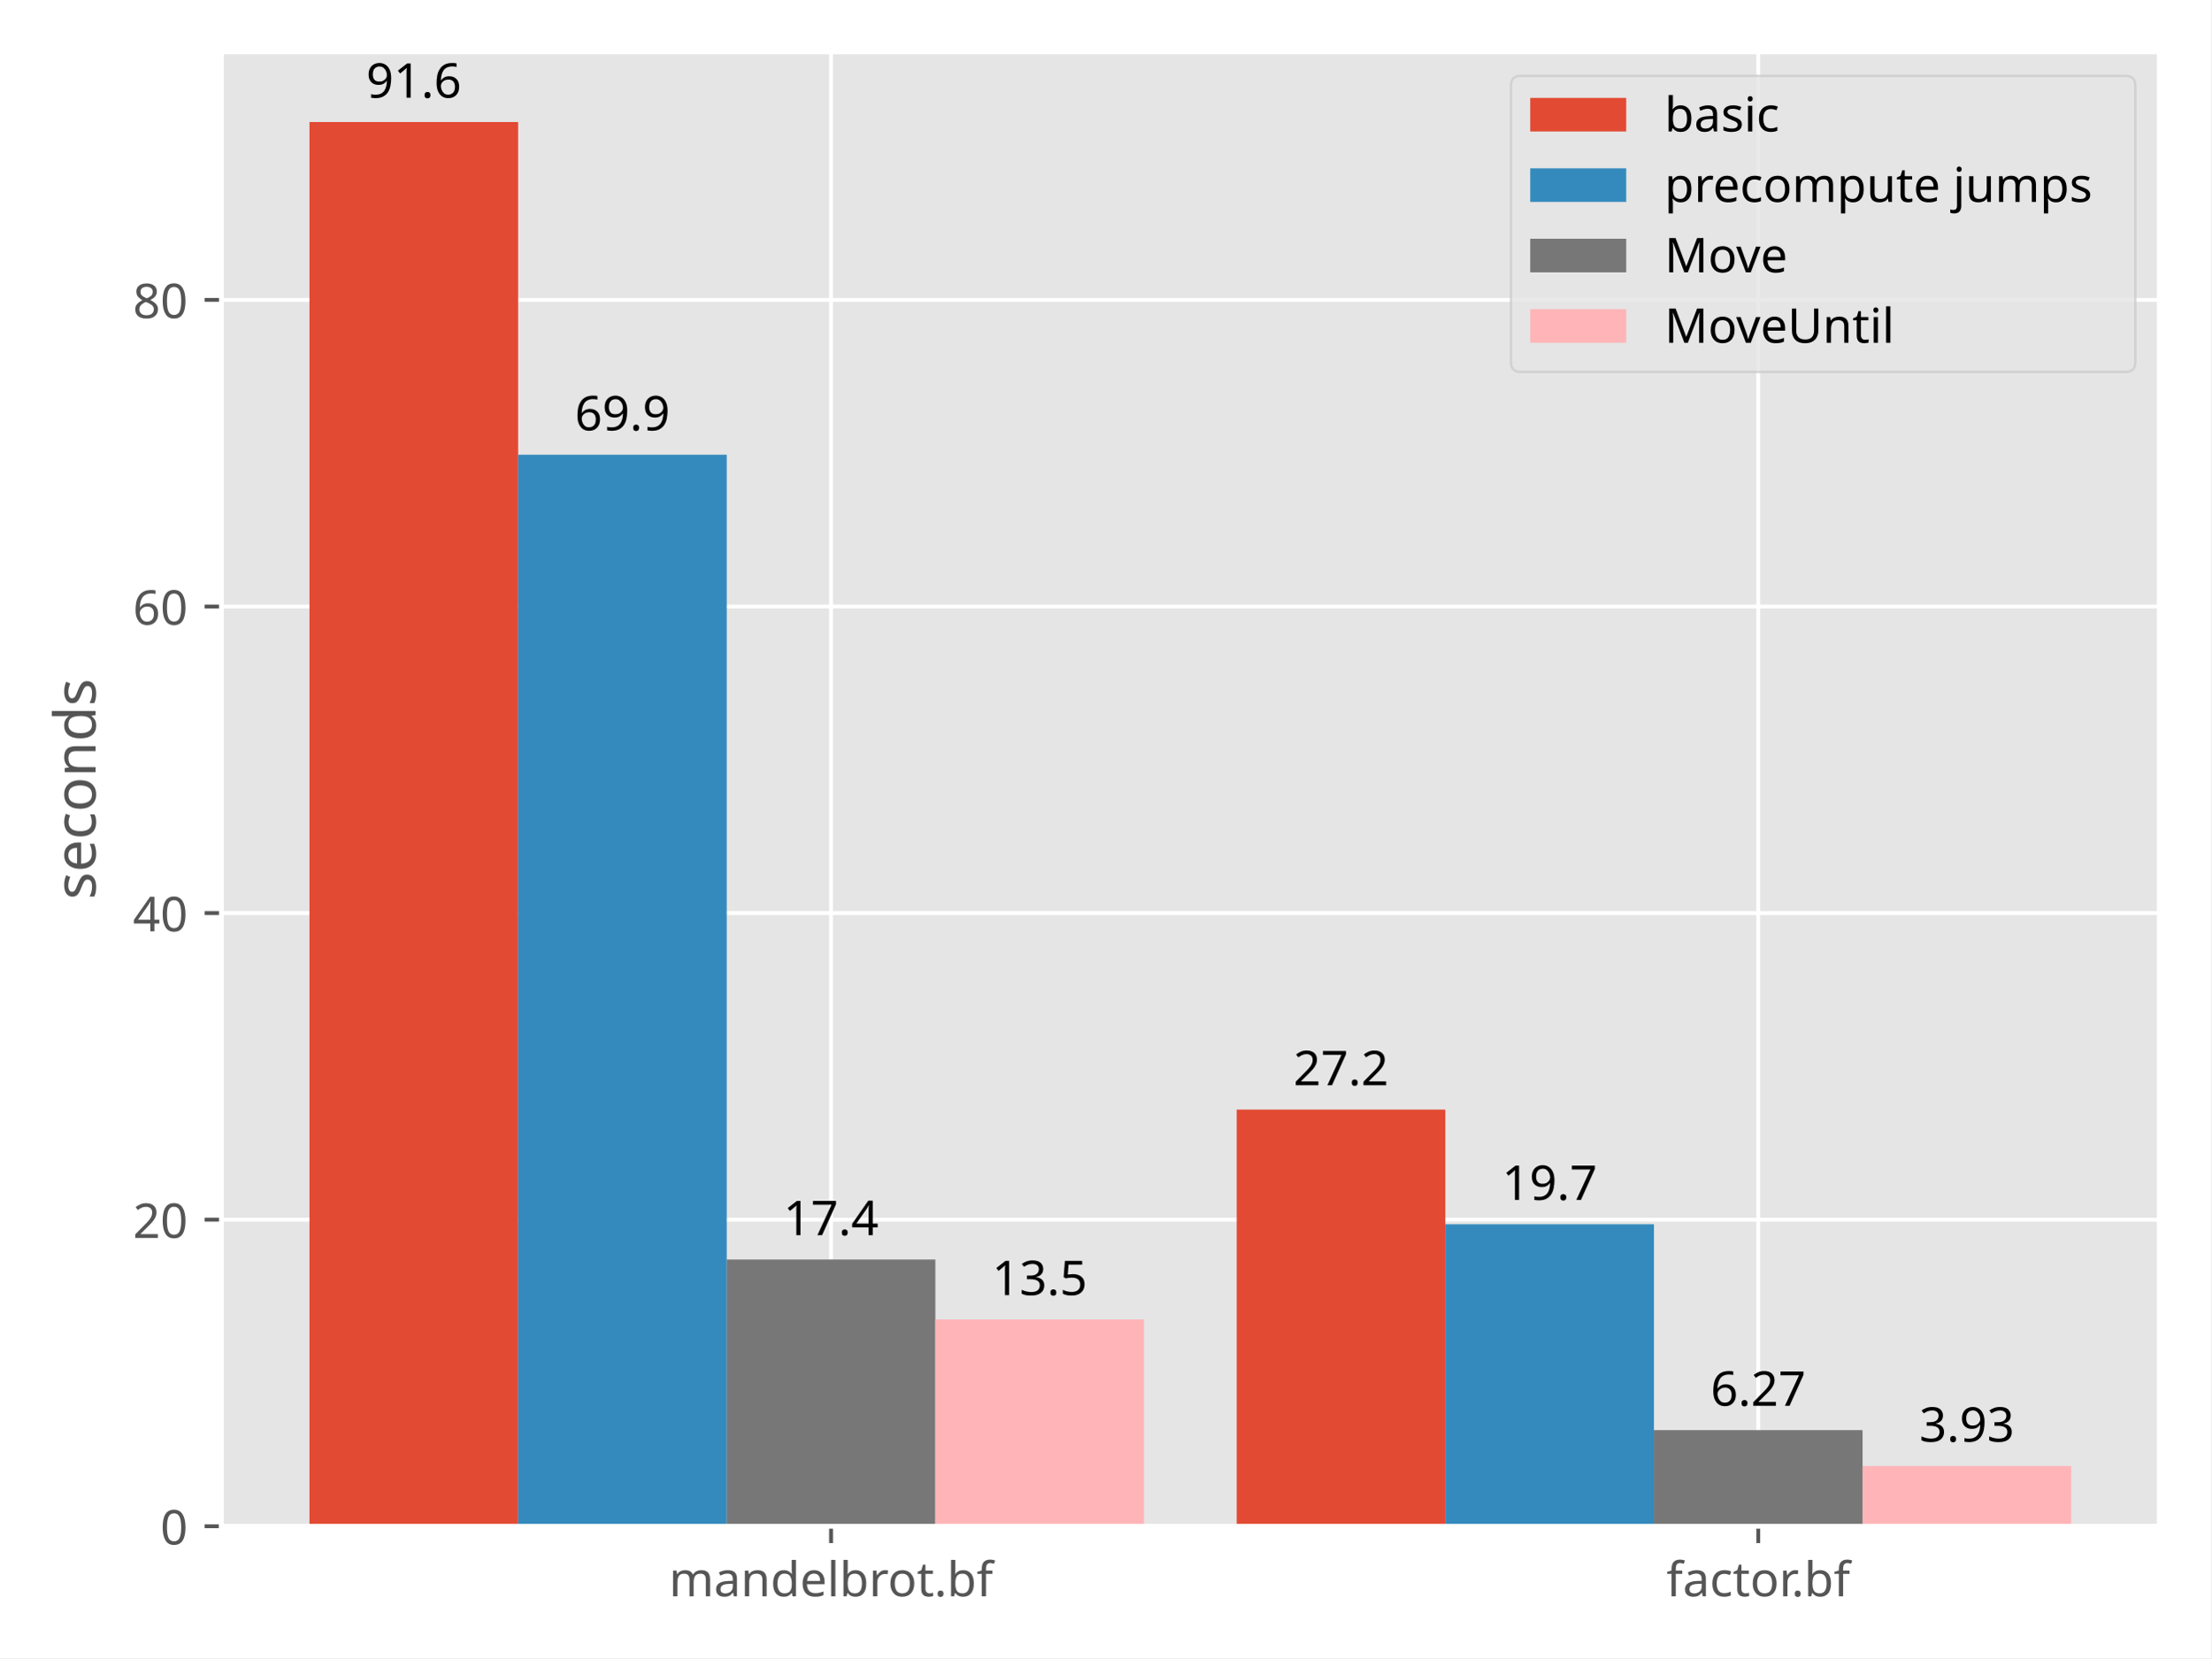
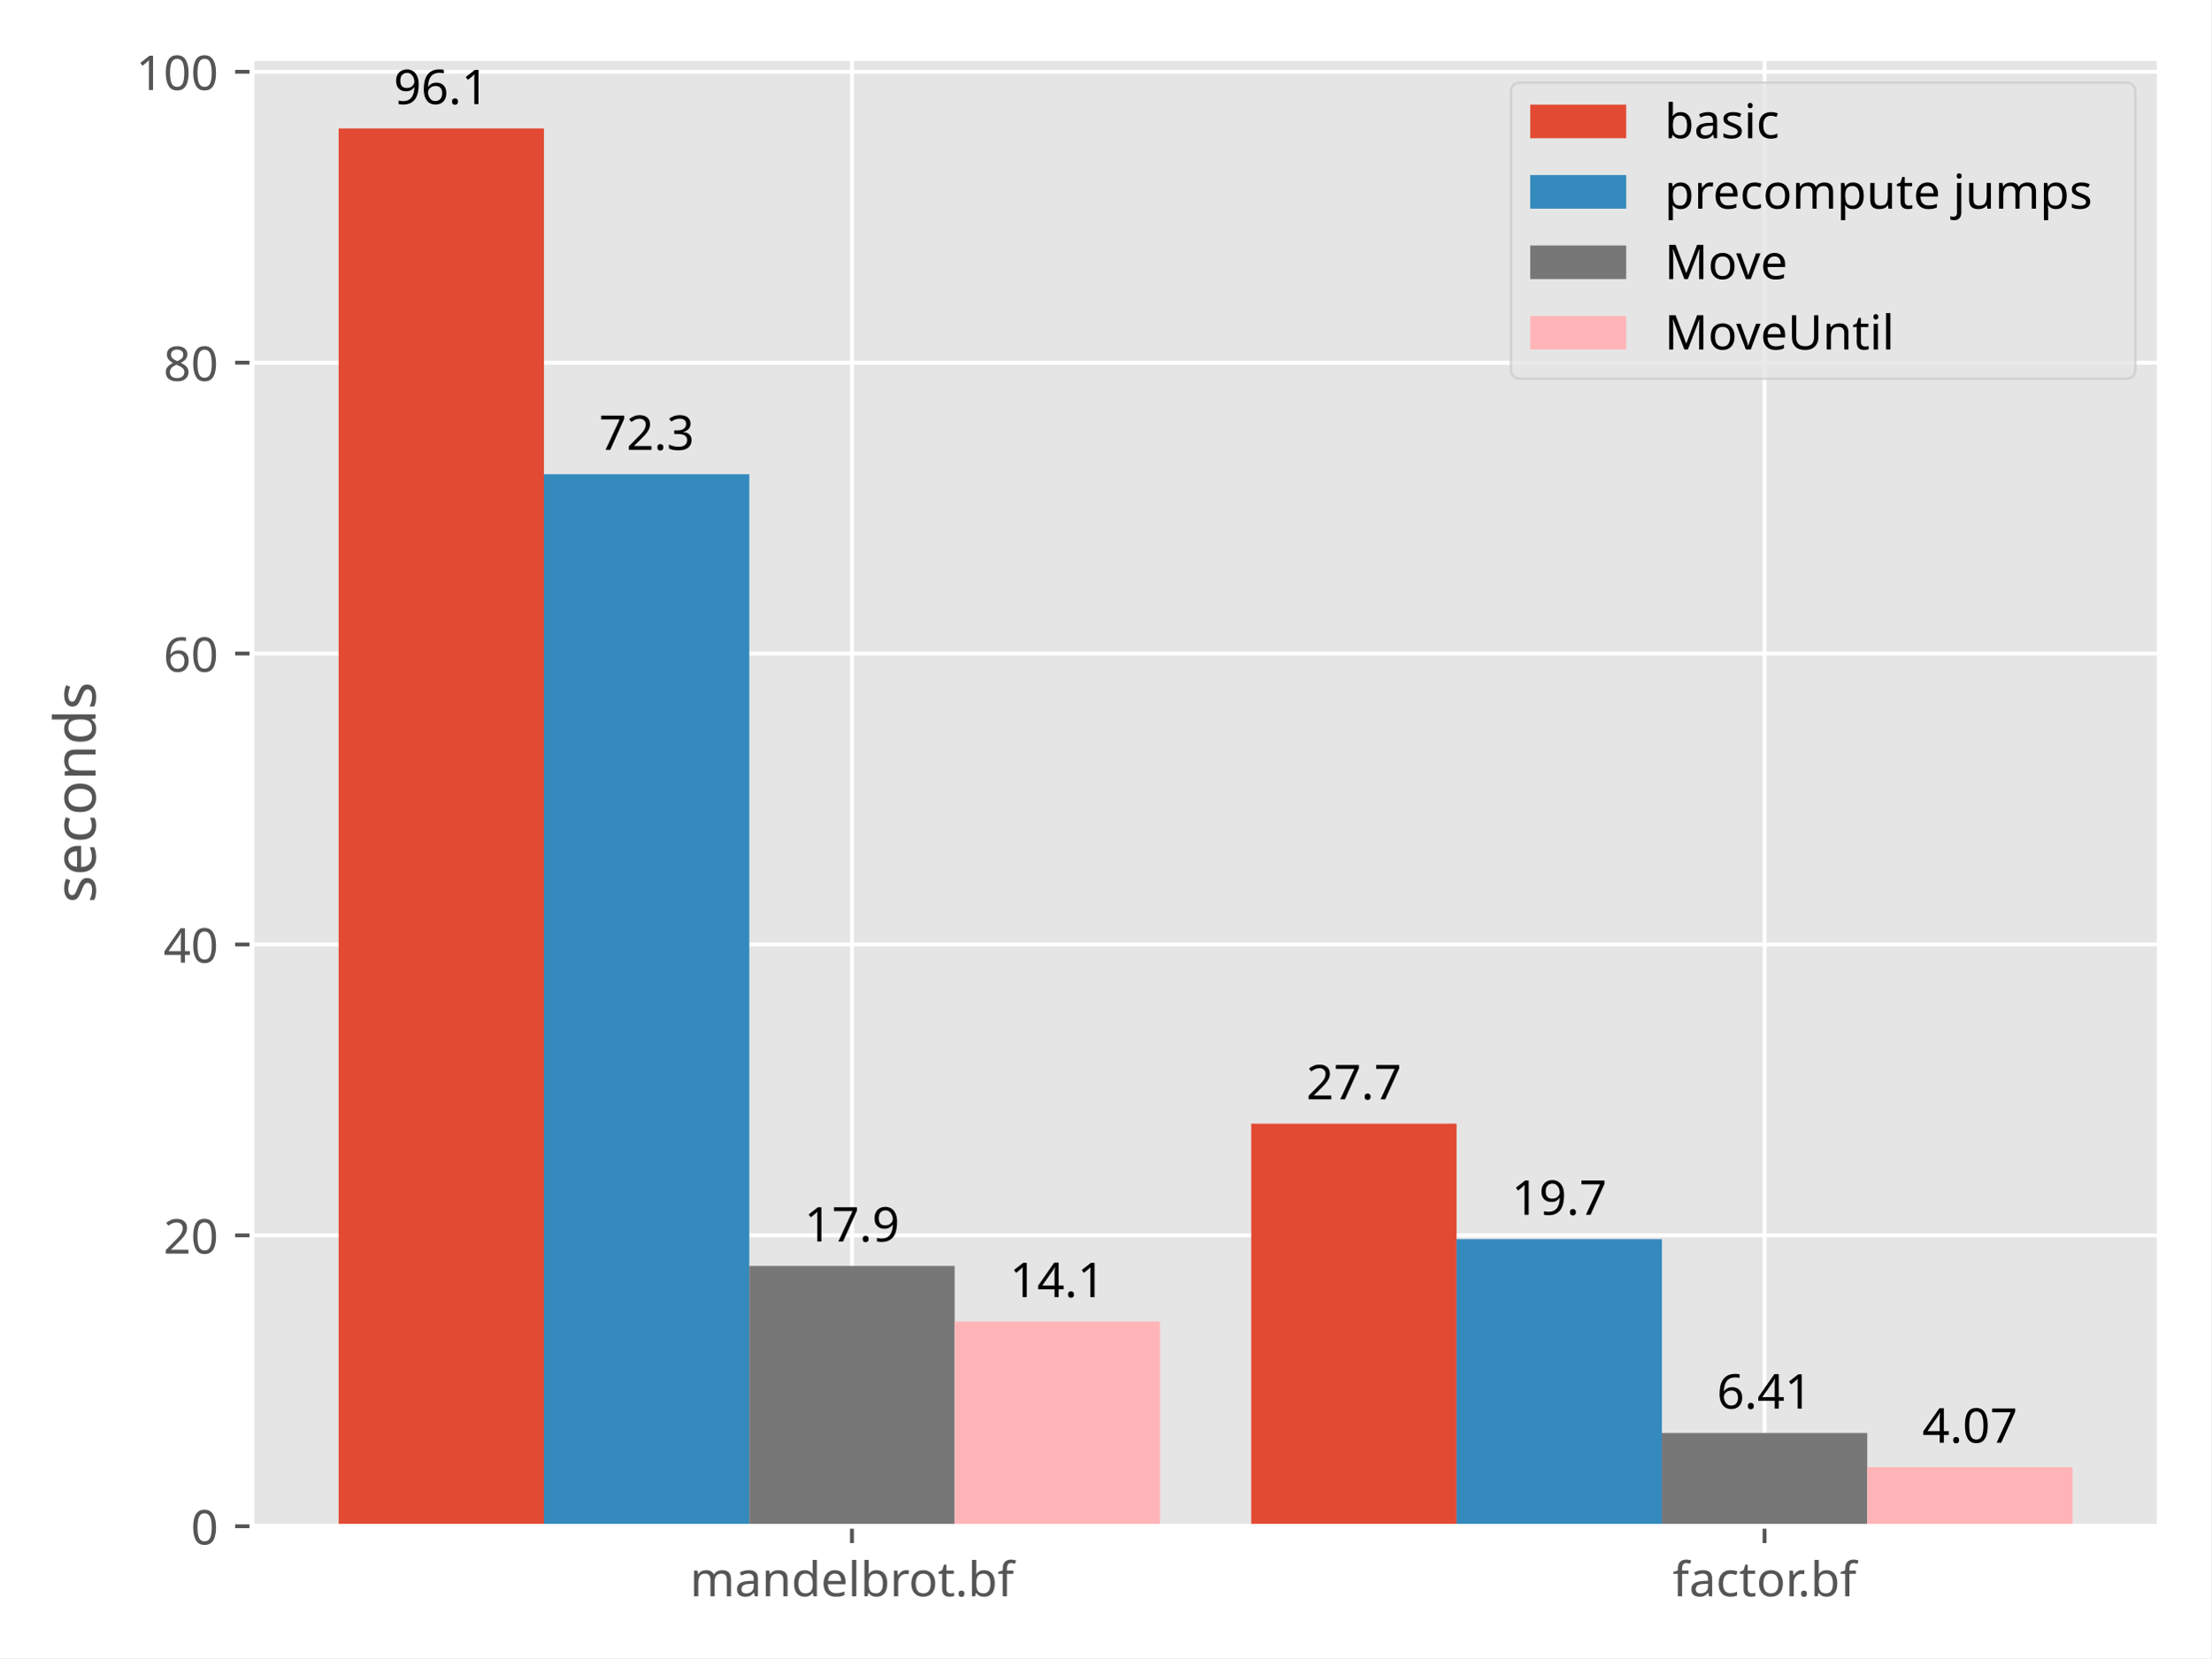
<svg xmlns="http://www.w3.org/2000/svg" xmlns:xlink="http://www.w3.org/1999/xlink" width="460.8pt" height="345.6pt" viewBox="0 0 460.8 345.6" version="1.1">
  <defs>
    <style type="text/css">*{stroke-linejoin: round; stroke-linecap: butt}</style>
  </defs>
  <g id="figure_1">
    <g id="patch_1">
      <path d="M 0 345.6  L 460.8 345.6  L 460.8 0  L 0 0  z " style="fill: #ffffff" />
    </g>
    <g id="axes_1">
      <g id="patch_2">
-         <path d="M 46.139 318.122  L 450 318.122  L 450 10.806  L 46.139 10.806  z " style="fill: #e5e5e5" />
+         <path d="M 52.501 318.122  L 450 318.122  L 450 12.213  L 52.501 12.213  z " style="fill: #e5e5e5" />
      </g>
      <g id="matplotlib.axis_1">
        <g id="xtick_1">
          <g id="line2d_1">
-             <path d="M 173.191 318.122  L 173.191 10.806  " clip-path="url(#p60bb6cc8c9)" style="fill: none; stroke: #ffffff; stroke-width: 0.8; stroke-linecap: square" />
+             <path d="M 177.552 318.122  L 177.552 12.213  " clip-path="url(#p584393e6dd)" style="fill: none; stroke: #ffffff; stroke-width: 0.8; stroke-linecap: square" />
          </g>
          <g id="line2d_2">
            <defs>
-               <path id="m17a4d77b50" d="M 0 0  L 0 3.5  " style="stroke: #555555; stroke-width: 0.8" />
+               <path id="me453d39e1a" d="M 0 0  L 0 3.5  " style="stroke: #555555; stroke-width: 0.8" />
            </defs>
            <g>
-               <use xlink:href="#m17a4d77b50" x="173.191" y="318.122" style="fill: #555555; stroke: #555555; stroke-width: 0.8" />
+               <use xlink:href="#me453d39e1a" x="177.552" y="318.122" style="fill: #555555; stroke: #555555; stroke-width: 0.8" />
            </g>
          </g>
          <g id="text_1">
-             <text style="fill: #555555; font: 10px 'Verdana'; text-anchor: middle" x="173.191" y="332.72" transform="rotate(-0, 173.1908, 332.7203)">mandelbrot.bf</text>
+             <text style="fill: #555555; font: 10px 'Verdana'; text-anchor: middle" x="177.552" y="332.72" transform="rotate(-0, 177.5517, 332.7203)">mandelbrot.bf</text>
          </g>
        </g>
        <g id="xtick_2">
          <g id="line2d_3">
-             <path d="M 366.426 318.122  L 366.426 10.806  " clip-path="url(#p60bb6cc8c9)" style="fill: none; stroke: #ffffff; stroke-width: 0.8; stroke-linecap: square" />
+             <path d="M 367.742 318.122  L 367.742 12.213  " clip-path="url(#p584393e6dd)" style="fill: none; stroke: #ffffff; stroke-width: 0.8; stroke-linecap: square" />
          </g>
          <g id="line2d_4">
            <g>
-               <use xlink:href="#m17a4d77b50" x="366.426" y="318.122" style="fill: #555555; stroke: #555555; stroke-width: 0.8" />
+               <use xlink:href="#me453d39e1a" x="367.742" y="318.122" style="fill: #555555; stroke: #555555; stroke-width: 0.8" />
            </g>
          </g>
          <g id="text_2">
-             <text style="fill: #555555; font: 10px 'Verdana'; text-anchor: middle" x="366.426" y="332.72" transform="rotate(-0, 366.4258, 332.7203)">factor.bf</text>
+             <text style="fill: #555555; font: 10px 'Verdana'; text-anchor: middle" x="367.742" y="332.72" transform="rotate(-0, 367.7425, 332.7203)">factor.bf</text>
          </g>
        </g>
      </g>
      <g id="matplotlib.axis_2">
        <g id="ytick_1">
          <g id="line2d_5">
-             <path d="M 46.139 318.122  L 450 318.122  " clip-path="url(#p60bb6cc8c9)" style="fill: none; stroke: #ffffff; stroke-width: 0.8; stroke-linecap: square" />
+             <path d="M 52.501 318.122  L 450 318.122  " clip-path="url(#p584393e6dd)" style="fill: none; stroke: #ffffff; stroke-width: 0.8; stroke-linecap: square" />
          </g>
          <g id="line2d_6">
            <defs>
-               <path id="m4e2e0823df" d="M 0 0  L -3.5 0  " style="stroke: #555555; stroke-width: 0.8" />
+               <path id="m57cc4e4d1b" d="M 0 0  L -3.5 0  " style="stroke: #555555; stroke-width: 0.8" />
            </defs>
            <g>
-               <use xlink:href="#m4e2e0823df" x="46.139" y="318.122" style="fill: #555555; stroke: #555555; stroke-width: 0.8" />
+               <use xlink:href="#m57cc4e4d1b" x="52.501" y="318.122" style="fill: #555555; stroke: #555555; stroke-width: 0.8" />
            </g>
          </g>
          <g id="text_3">
-             <text style="fill: #555555; font: 10px 'Verdana'; text-anchor: end" x="39.139" y="321.921" transform="rotate(-0, 39.13875, 321.9211)">0</text>
+             <text style="fill: #555555; font: 10px 'Verdana'; text-anchor: end" x="45.501" y="321.921" transform="rotate(-0, 45.50125, 321.9211)">0</text>
          </g>
        </g>
        <g id="ytick_2">
          <g id="line2d_7">
-             <path d="M 46.139 254.218  L 450 254.218  " clip-path="url(#p60bb6cc8c9)" style="fill: none; stroke: #ffffff; stroke-width: 0.8; stroke-linecap: square" />
+             <path d="M 52.501 257.489  L 450 257.489  " clip-path="url(#p584393e6dd)" style="fill: none; stroke: #ffffff; stroke-width: 0.8; stroke-linecap: square" />
          </g>
          <g id="line2d_8">
            <g>
-               <use xlink:href="#m4e2e0823df" x="46.139" y="254.218" style="fill: #555555; stroke: #555555; stroke-width: 0.8" />
+               <use xlink:href="#m57cc4e4d1b" x="52.501" y="257.489" style="fill: #555555; stroke: #555555; stroke-width: 0.8" />
            </g>
          </g>
          <g id="text_4">
-             <text style="fill: #555555; font: 10px 'Verdana'; text-anchor: end" x="39.139" y="258.017" transform="rotate(-0, 39.13875, 258.0168)">20</text>
+             <text style="fill: #555555; font: 10px 'Verdana'; text-anchor: end" x="45.501" y="261.288" transform="rotate(-0, 45.50125, 261.288)">20</text>
          </g>
        </g>
        <g id="ytick_3">
          <g id="line2d_9">
-             <path d="M 46.139 190.313  L 450 190.313  " clip-path="url(#p60bb6cc8c9)" style="fill: none; stroke: #ffffff; stroke-width: 0.8; stroke-linecap: square" />
+             <path d="M 52.501 196.856  L 450 196.856  " clip-path="url(#p584393e6dd)" style="fill: none; stroke: #ffffff; stroke-width: 0.8; stroke-linecap: square" />
          </g>
          <g id="line2d_10">
            <g>
-               <use xlink:href="#m4e2e0823df" x="46.139" y="190.313" style="fill: #555555; stroke: #555555; stroke-width: 0.8" />
+               <use xlink:href="#m57cc4e4d1b" x="52.501" y="196.856" style="fill: #555555; stroke: #555555; stroke-width: 0.8" />
            </g>
          </g>
          <g id="text_5">
-             <text style="fill: #555555; font: 10px 'Verdana'; text-anchor: end" x="39.139" y="194.113" transform="rotate(-0, 39.13875, 194.1125)">40</text>
+             <text style="fill: #555555; font: 10px 'Verdana'; text-anchor: end" x="45.501" y="200.655" transform="rotate(-0, 45.50125, 200.6548)">40</text>
          </g>
        </g>
        <g id="ytick_4">
          <g id="line2d_11">
-             <path d="M 46.139 126.409  L 450 126.409  " clip-path="url(#p60bb6cc8c9)" style="fill: none; stroke: #ffffff; stroke-width: 0.8; stroke-linecap: square" />
+             <path d="M 52.501 136.222  L 450 136.222  " clip-path="url(#p584393e6dd)" style="fill: none; stroke: #ffffff; stroke-width: 0.8; stroke-linecap: square" />
          </g>
          <g id="line2d_12">
            <g>
-               <use xlink:href="#m4e2e0823df" x="46.139" y="126.409" style="fill: #555555; stroke: #555555; stroke-width: 0.8" />
+               <use xlink:href="#m57cc4e4d1b" x="52.501" y="136.222" style="fill: #555555; stroke: #555555; stroke-width: 0.8" />
            </g>
          </g>
          <g id="text_6">
-             <text style="fill: #555555; font: 10px 'Verdana'; text-anchor: end" x="39.139" y="130.208" transform="rotate(-0, 39.13875, 130.2082)">60</text>
+             <text style="fill: #555555; font: 10px 'Verdana'; text-anchor: end" x="45.501" y="140.022" transform="rotate(-0, 45.50125, 140.0217)">60</text>
          </g>
        </g>
        <g id="ytick_5">
          <g id="line2d_13">
-             <path d="M 46.139 62.505  L 450 62.505  " clip-path="url(#p60bb6cc8c9)" style="fill: none; stroke: #ffffff; stroke-width: 0.8; stroke-linecap: square" />
+             <path d="M 52.501 75.589  L 450 75.589  " clip-path="url(#p584393e6dd)" style="fill: none; stroke: #ffffff; stroke-width: 0.8; stroke-linecap: square" />
          </g>
          <g id="line2d_14">
            <g>
-               <use xlink:href="#m4e2e0823df" x="46.139" y="62.505" style="fill: #555555; stroke: #555555; stroke-width: 0.8" />
+               <use xlink:href="#m57cc4e4d1b" x="52.501" y="75.589" style="fill: #555555; stroke: #555555; stroke-width: 0.8" />
            </g>
          </g>
          <g id="text_7">
-             <text style="fill: #555555; font: 10px 'Verdana'; text-anchor: end" x="39.139" y="66.304" transform="rotate(-0, 39.13875, 66.30392)">80</text>
-           </g>
-         </g>
-         <g id="text_8">
-           <text style="fill: #555555; font: 12px 'Verdana'; text-anchor: middle" x="19.918" y="164.464" transform="rotate(-90, 19.91812, 164.464)">seconds</text>
+             <text style="fill: #555555; font: 10px 'Verdana'; text-anchor: end" x="45.501" y="79.389" transform="rotate(-0, 45.50125, 79.38852)">80</text>
+           </g>
+         </g>
+         <g id="ytick_6">
+           <g id="line2d_15">
+             <path d="M 52.501 14.956  L 450 14.956  " clip-path="url(#p584393e6dd)" style="fill: none; stroke: #ffffff; stroke-width: 0.8; stroke-linecap: square" />
+           </g>
+           <g id="line2d_16">
+             <g>
+               <use xlink:href="#m57cc4e4d1b" x="52.501" y="14.956" style="fill: #555555; stroke: #555555; stroke-width: 0.8" />
+             </g>
+           </g>
+           <g id="text_8">
+             <text style="fill: #555555; font: 10px 'Verdana'; text-anchor: end" x="45.501" y="18.755" transform="rotate(-0, 45.50125, 18.75537)">100</text>
+           </g>
+         </g>
+         <g id="text_9">
+           <text style="fill: #555555; font: 12px 'Verdana'; text-anchor: middle" x="19.918" y="165.167" transform="rotate(-90, 19.91812, 165.1672)">seconds</text>
        </g>
      </g>
      <g id="patch_3">
-         <path d="M 64.496 318.122  L 107.974 318.122  L 107.974 25.44  L 64.496 25.44  z " clip-path="url(#p60bb6cc8c9)" style="fill: #e24a33" />
+         <path d="M 70.569 318.122  L 113.362 318.122  L 113.362 26.78  L 70.569 26.78  z " clip-path="url(#p584393e6dd)" style="fill: #e24a33" />
      </g>
      <g id="patch_4">
-         <path d="M 257.731 318.122  L 301.209 318.122  L 301.209 231.276  L 257.731 231.276  z " clip-path="url(#p60bb6cc8c9)" style="fill: #e24a33" />
+         <path d="M 260.76 318.122  L 303.553 318.122  L 303.553 234.206  L 260.76 234.206  z " clip-path="url(#p584393e6dd)" style="fill: #e24a33" />
      </g>
      <g id="patch_5">
-         <path d="M 107.974 318.122  L 151.452 318.122  L 151.452 94.776  L 107.974 94.776  z " clip-path="url(#p60bb6cc8c9)" style="fill: #348abd" />
+         <path d="M 113.362 318.122  L 156.155 318.122  L 156.155 98.842  L 113.362 98.842  z " clip-path="url(#p584393e6dd)" style="fill: #348abd" />
      </g>
      <g id="patch_6">
-         <path d="M 301.209 318.122  L 344.687 318.122  L 344.687 255.176  L 301.209 255.176  z " clip-path="url(#p60bb6cc8c9)" style="fill: #348abd" />
+         <path d="M 303.553 318.122  L 346.346 318.122  L 346.346 258.277  L 303.553 258.277  z " clip-path="url(#p584393e6dd)" style="fill: #348abd" />
      </g>
      <g id="patch_7">
-         <path d="M 151.452 318.122  L 194.93 318.122  L 194.93 262.525  L 151.452 262.525  z " clip-path="url(#p60bb6cc8c9)" style="fill: #777777" />
+         <path d="M 156.155 318.122  L 198.948 318.122  L 198.948 263.855  L 156.155 263.855  z " clip-path="url(#p584393e6dd)" style="fill: #777777" />
      </g>
      <g id="patch_8">
-         <path d="M 344.687 318.122  L 388.165 318.122  L 388.165 298.081  L 344.687 298.081  z " clip-path="url(#p60bb6cc8c9)" style="fill: #777777" />
+         <path d="M 346.346 318.122  L 389.139 318.122  L 389.139 298.68  L 346.346 298.68  z " clip-path="url(#p584393e6dd)" style="fill: #777777" />
      </g>
      <g id="patch_9">
-         <path d="M 194.93 318.122  L 238.408 318.122  L 238.408 275.018  L 194.93 275.018  z " clip-path="url(#p60bb6cc8c9)" style="fill: #ffb5b8" />
+         <path d="M 198.948 318.122  L 241.741 318.122  L 241.741 275.436  L 198.948 275.436  z " clip-path="url(#p584393e6dd)" style="fill: #ffb5b8" />
      </g>
      <g id="patch_10">
-         <path d="M 388.165 318.122  L 431.643 318.122  L 431.643 305.571  L 388.165 305.571  z " clip-path="url(#p60bb6cc8c9)" style="fill: #ffb5b8" />
+         <path d="M 389.139 318.122  L 431.932 318.122  L 431.932 305.789  L 389.139 305.789  z " clip-path="url(#p584393e6dd)" style="fill: #ffb5b8" />
      </g>
      <g id="patch_11">
-         <path d="M 46.139 318.122  L 46.139 10.806  " style="fill: none; stroke: #ffffff; stroke-linejoin: miter; stroke-linecap: square" />
+         <path d="M 52.501 318.122  L 52.501 12.213  " style="fill: none; stroke: #ffffff; stroke-linejoin: miter; stroke-linecap: square" />
      </g>
      <g id="patch_12">
-         <path d="M 450 318.122  L 450 10.806  " style="fill: none; stroke: #ffffff; stroke-linejoin: miter; stroke-linecap: square" />
+         <path d="M 450 318.122  L 450 12.213  " style="fill: none; stroke: #ffffff; stroke-linejoin: miter; stroke-linecap: square" />
      </g>
      <g id="patch_13">
-         <path d="M 46.139 318.122  L 450 318.122  " style="fill: none; stroke: #ffffff; stroke-linejoin: miter; stroke-linecap: square" />
+         <path d="M 52.501 318.122  L 450 318.122  " style="fill: none; stroke: #ffffff; stroke-linejoin: miter; stroke-linecap: square" />
      </g>
      <g id="patch_14">
-         <path d="M 46.139 10.806  L 450 10.806  " style="fill: none; stroke: #ffffff; stroke-linejoin: miter; stroke-linecap: square" />
-       </g>
-       <g id="text_9">
-         <text style="font: 10px 'Verdana'; text-anchor: middle" x="86.235" y="20.361" transform="rotate(-0, 86.23502, 20.36052)">91.6</text>
+         <path d="M 52.501 12.213  L 450 12.213  " style="fill: none; stroke: #ffffff; stroke-linejoin: miter; stroke-linecap: square" />
      </g>
      <g id="text_10">
-         <text style="font: 10px 'Verdana'; text-anchor: middle" x="279.47" y="226.196" transform="rotate(-0, 279.4701, 226.1963)">27.2</text>
+         <text style="font: 10px 'Verdana'; text-anchor: middle" x="91.966" y="21.7" transform="rotate(-0, 91.96584, 21.69993)">96.1</text>
      </g>
      <g id="text_11">
-         <text style="font: 10px 'Verdana'; text-anchor: middle" x="129.713" y="89.697" transform="rotate(-0, 129.7129, 89.69668)">69.9</text>
+         <text style="font: 10px 'Verdana'; text-anchor: middle" x="282.157" y="229.126" transform="rotate(-0, 282.1566, 229.1259)">27.7</text>
      </g>
      <g id="text_12">
-         <text style="font: 10px 'Verdana'; text-anchor: middle" x="322.948" y="250.096" transform="rotate(-0, 322.948, 250.0965)">19.7</text>
+         <text style="font: 10px 'Verdana'; text-anchor: middle" x="134.759" y="93.762" transform="rotate(-0, 134.7588, 93.76242)">72.3</text>
      </g>
      <g id="text_13">
-         <text style="font: 10px 'Verdana'; text-anchor: middle" x="173.191" y="257.445" transform="rotate(-0, 173.1908, 257.4455)">17.4</text>
+         <text style="font: 10px 'Verdana'; text-anchor: middle" x="324.95" y="253.197" transform="rotate(-0, 324.9496, 253.1973)">19.7</text>
      </g>
      <g id="text_14">
-         <text style="font: 10px 'Verdana'; text-anchor: middle" x="366.426" y="293.002" transform="rotate(-0, 366.4258, 293.0018)">6.27</text>
+         <text style="font: 10px 'Verdana'; text-anchor: middle" x="177.552" y="258.776" transform="rotate(-0, 177.5517, 258.7755)">17.9</text>
      </g>
      <g id="text_15">
-         <text style="font: 10px 'Verdana'; text-anchor: middle" x="216.669" y="269.939" transform="rotate(-0, 216.6687, 269.9387)">13.5</text>
+         <text style="font: 10px 'Verdana'; text-anchor: middle" x="367.742" y="293.6" transform="rotate(-0, 367.7425, 293.6002)">6.41</text>
      </g>
      <g id="text_16">
-         <text style="font: 10px 'Verdana'; text-anchor: middle" x="409.904" y="300.491" transform="rotate(-0, 409.9037, 300.4914)">3.93</text>
+         <text style="font: 10px 'Verdana'; text-anchor: middle" x="220.345" y="270.356" transform="rotate(-0, 220.3446, 270.3565)">14.1</text>
+       </g>
+       <g id="text_17">
+         <text style="font: 10px 'Verdana'; text-anchor: middle" x="410.535" y="300.709" transform="rotate(-0, 410.5354, 300.7094)">4.07</text>
      </g>
      <g id="legend_1">
        <g id="patch_15">
-           <path d="M 316.903 77.519  L 443 77.519  Q 445 77.519 445 75.519  L 445 17.806  Q 445 15.806 443 15.806  L 316.903 15.806  Q 314.903 15.806 314.903 17.806  L 314.903 75.519  Q 314.903 77.519 316.903 77.519  z " style="fill: #e5e5e5; opacity: 0.8; stroke: #cccccc; stroke-width: 0.5; stroke-linejoin: miter" />
+           <path d="M 316.903 78.925  L 443 78.925  Q 445 78.925 445 76.925  L 445 19.213  Q 445 17.213 443 17.213  L 316.903 17.213  Q 314.903 17.213 314.903 19.213  L 314.903 76.925  Q 314.903 78.925 316.903 78.925  z " style="fill: #e5e5e5; opacity: 0.8; stroke: #cccccc; stroke-width: 0.5; stroke-linejoin: miter" />
        </g>
        <g id="patch_16">
-           <path d="M 318.903 27.405  L 338.903 27.405  L 338.903 20.405  L 318.903 20.405  z " style="fill: #e24a33" />
-         </g>
-         <g id="text_17">
-           <text style="font: 10px 'Verdana'; text-anchor: start" x="346.903" y="27.405" transform="rotate(-0, 346.9031, 27.40456)">basic</text>
+           <path d="M 318.903 28.811  L 338.903 28.811  L 338.903 21.811  L 318.903 21.811  z " style="fill: #e24a33" />
+         </g>
+         <g id="text_18">
+           <text style="font: 10px 'Verdana'; text-anchor: start" x="346.903" y="28.811" transform="rotate(-0, 346.9031, 28.81094)">basic</text>
        </g>
        <g id="patch_17">
-           <path d="M 318.903 42.083  L 338.903 42.083  L 338.903 35.083  L 318.903 35.083  z " style="fill: #348abd" />
-         </g>
-         <g id="text_18">
-           <text style="font: 10px 'Verdana'; text-anchor: start" x="346.903" y="42.083" transform="rotate(-0, 346.9031, 42.08269)">precompute jumps</text>
+           <path d="M 318.903 43.489  L 338.903 43.489  L 338.903 36.489  L 318.903 36.489  z " style="fill: #348abd" />
+         </g>
+         <g id="text_19">
+           <text style="font: 10px 'Verdana'; text-anchor: start" x="346.903" y="43.489" transform="rotate(-0, 346.9031, 43.48907)">precompute jumps</text>
        </g>
        <g id="patch_18">
-           <path d="M 318.903 56.761  L 338.903 56.761  L 338.903 49.761  L 318.903 49.761  z " style="fill: #777777" />
-         </g>
-         <g id="text_19">
-           <text style="font: 10px 'Verdana'; text-anchor: start" x="346.903" y="56.761" transform="rotate(-0, 346.9031, 56.76081)">Move</text>
+           <path d="M 318.903 58.167  L 338.903 58.167  L 338.903 51.167  L 318.903 51.167  z " style="fill: #777777" />
+         </g>
+         <g id="text_20">
+           <text style="font: 10px 'Verdana'; text-anchor: start" x="346.903" y="58.167" transform="rotate(-0, 346.9031, 58.16719)">Move</text>
        </g>
        <g id="patch_19">
-           <path d="M 318.903 71.439  L 338.903 71.439  L 338.903 64.439  L 318.903 64.439  z " style="fill: #ffb5b8" />
-         </g>
-         <g id="text_20">
-           <text style="font: 10px 'Verdana'; text-anchor: start" x="346.903" y="71.439" transform="rotate(-0, 346.9031, 71.43894)">MoveUntil</text>
+           <path d="M 318.903 72.845  L 338.903 72.845  L 338.903 65.845  L 318.903 65.845  z " style="fill: #ffb5b8" />
+         </g>
+         <g id="text_21">
+           <text style="font: 10px 'Verdana'; text-anchor: start" x="346.903" y="72.845" transform="rotate(-0, 346.9031, 72.84532)">MoveUntil</text>
        </g>
      </g>
    </g>
  </g>
  <defs>
-     <clipPath id="p60bb6cc8c9">
-       <rect x="46.139" y="10.806" width="403.861" height="307.316" />
+     <clipPath id="p584393e6dd">
+       <rect x="52.501" y="12.213" width="397.499" height="305.909" />
    </clipPath>
  </defs>
</svg>
